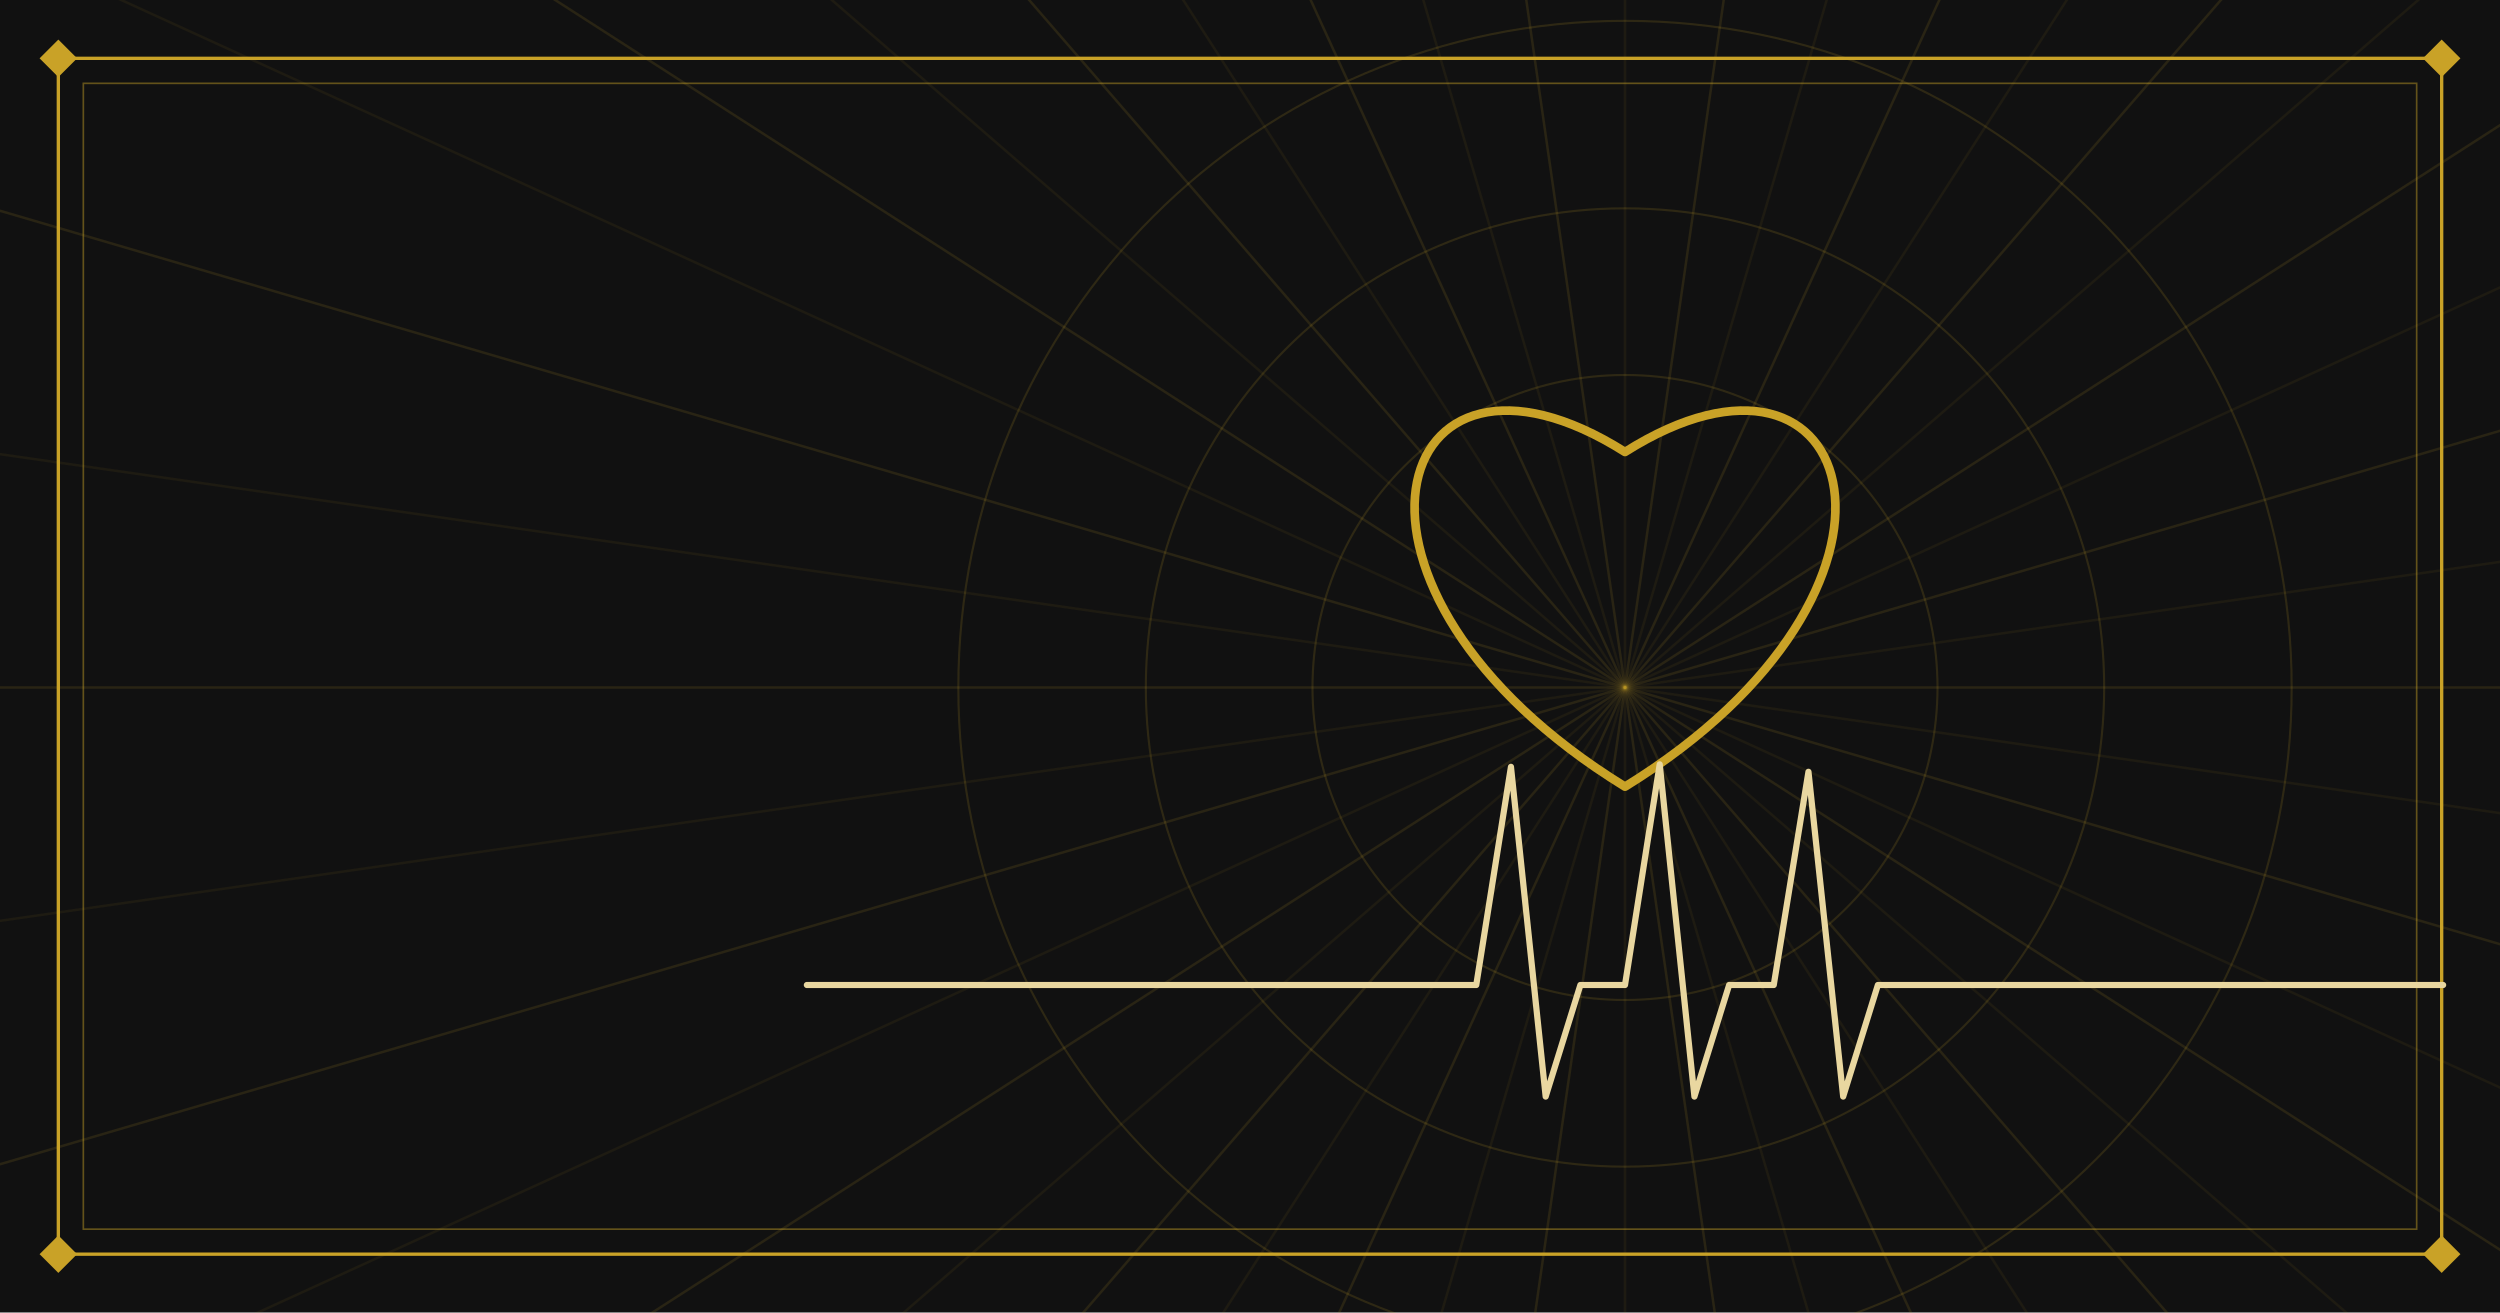
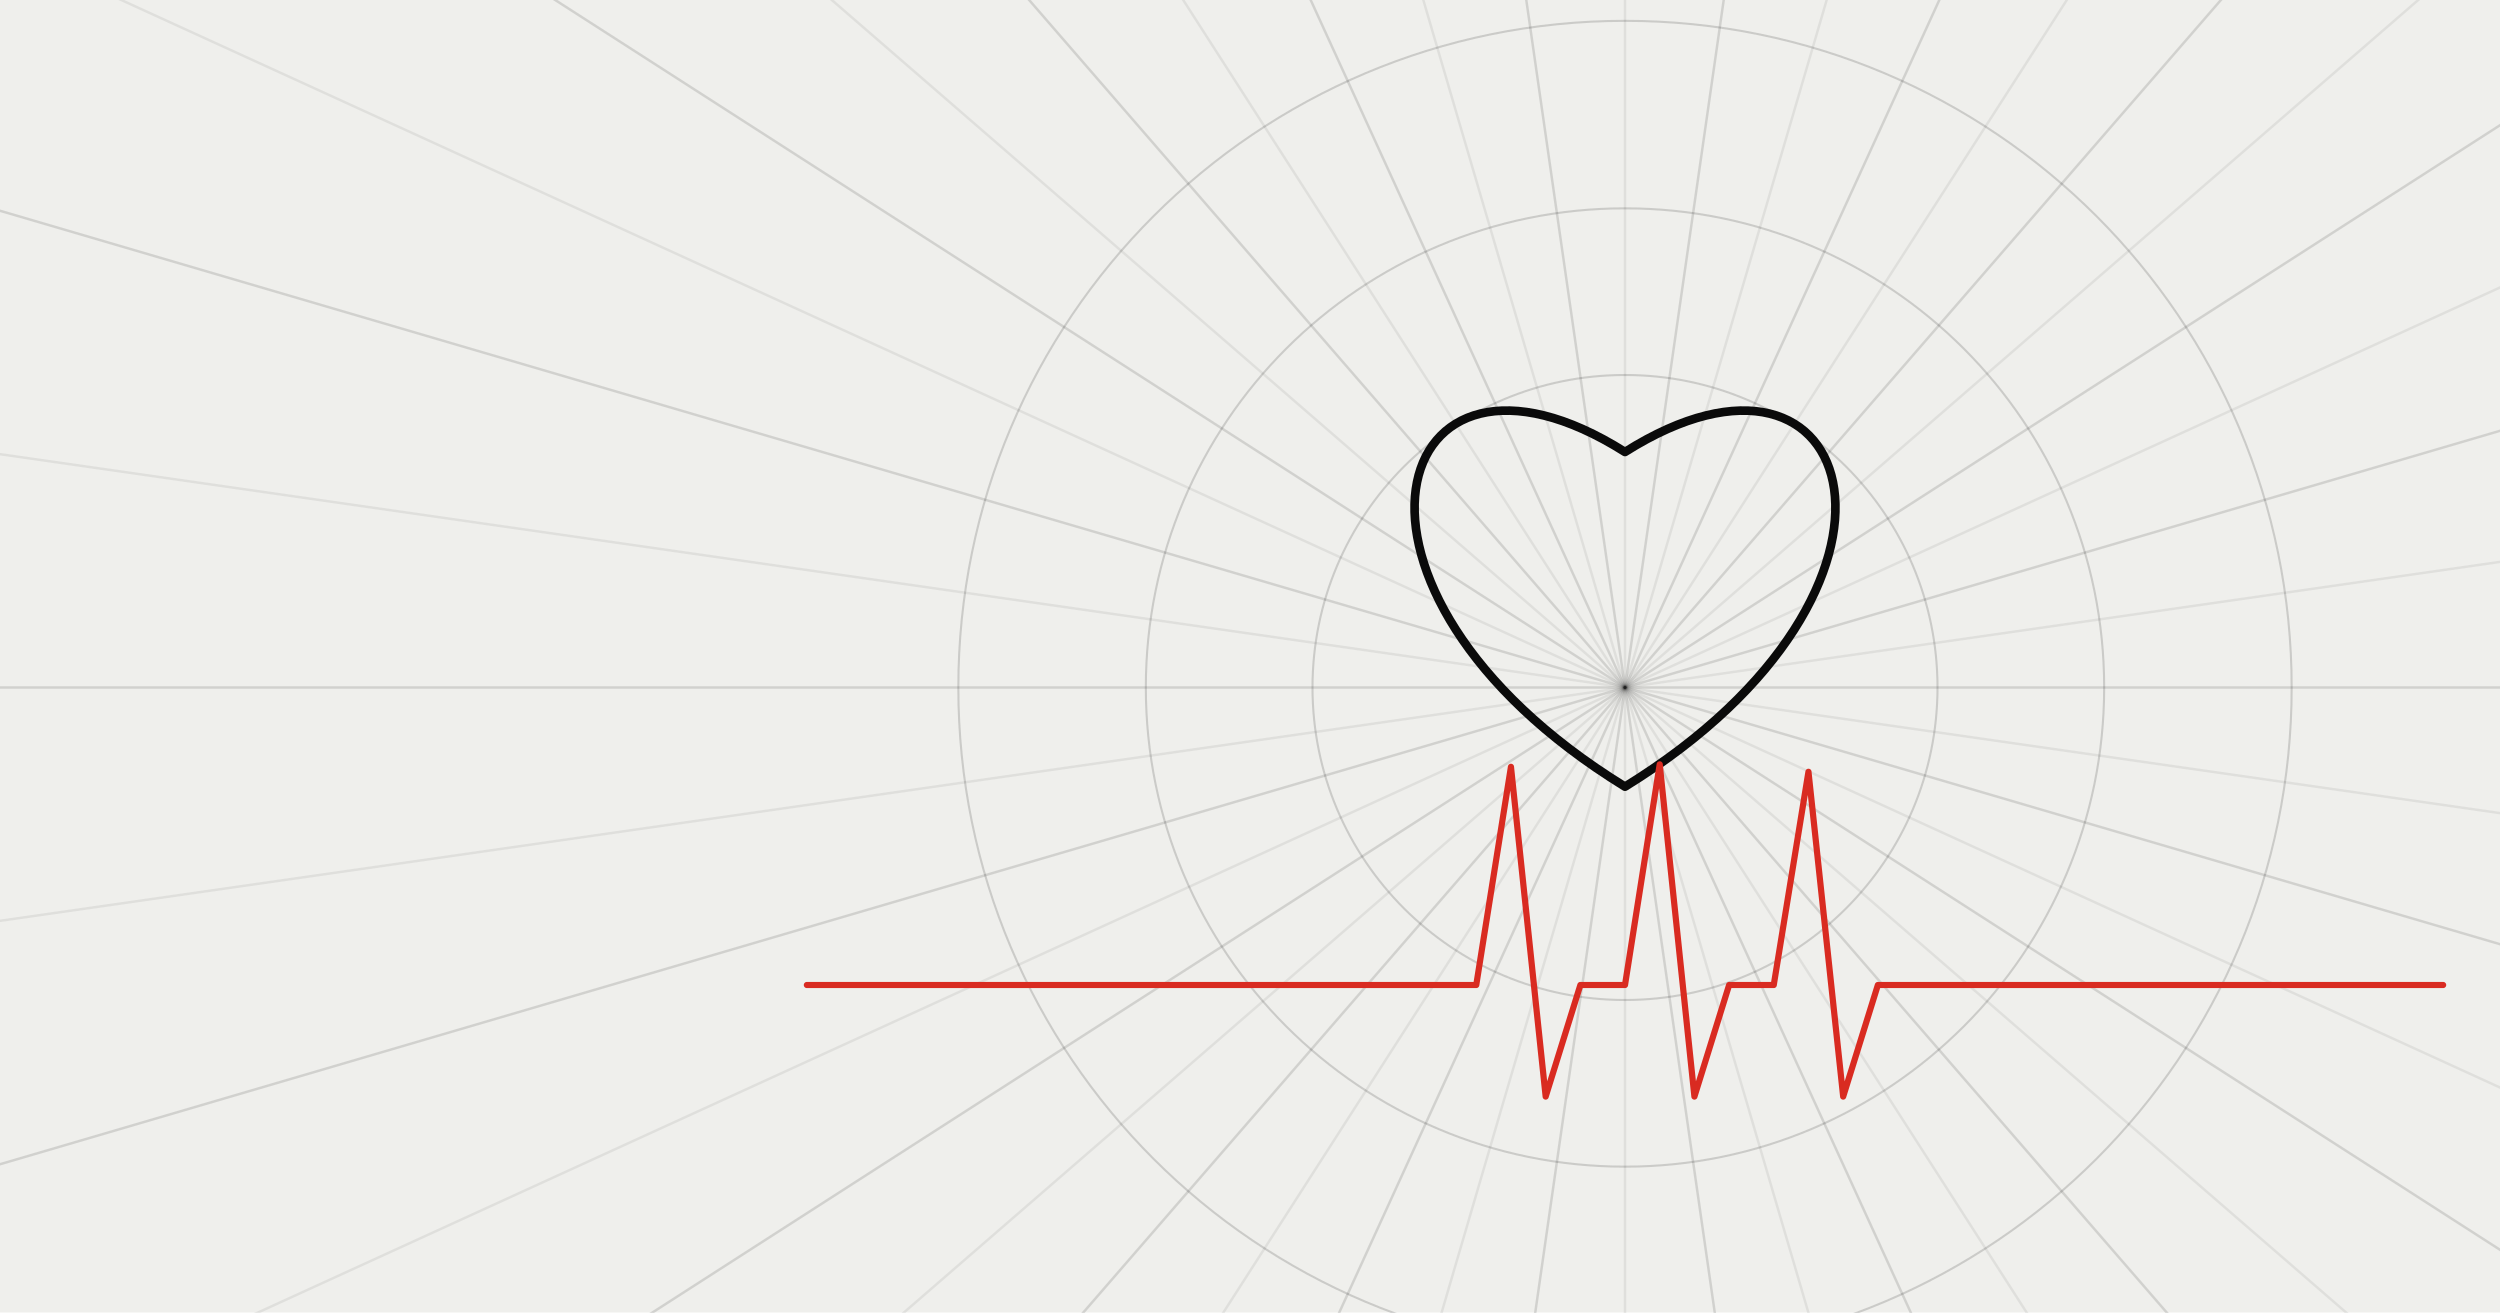
<svg xmlns="http://www.w3.org/2000/svg" viewBox="0 0 1200 630" width="1200" height="630">
-   <rect width="1200" height="630" fill="#111111" />
-   <line x1="780" y1="330" x2="2180" y2="330" stroke="#C9A227" stroke-opacity="0.13" stroke-width="1.2" />
-   <line x1="780" y1="330" x2="2166" y2="529" stroke="#C9A227" stroke-opacity="0.07" stroke-width="1.2" />
-   <line x1="780" y1="330" x2="2123" y2="724" stroke="#C9A227" stroke-opacity="0.13" stroke-width="1.2" />
-   <line x1="780" y1="330" x2="2053" y2="912" stroke="#C9A227" stroke-opacity="0.07" stroke-width="1.2" />
-   <line x1="780" y1="330" x2="1958" y2="1087" stroke="#C9A227" stroke-opacity="0.13" stroke-width="1.2" />
-   <line x1="780" y1="330" x2="1838" y2="1247" stroke="#C9A227" stroke-opacity="0.07" stroke-width="1.2" />
-   <line x1="780" y1="330" x2="1697" y2="1388" stroke="#C9A227" stroke-opacity="0.13" stroke-width="1.2" />
-   <line x1="780" y1="330" x2="1537" y2="1508" stroke="#C9A227" stroke-opacity="0.07" stroke-width="1.2" />
-   <line x1="780" y1="330" x2="1362" y2="1603" stroke="#C9A227" stroke-opacity="0.13" stroke-width="1.2" />
-   <line x1="780" y1="330" x2="1174" y2="1673" stroke="#C9A227" stroke-opacity="0.07" stroke-width="1.2" />
-   <line x1="780" y1="330" x2="979" y2="1716" stroke="#C9A227" stroke-opacity="0.13" stroke-width="1.2" />
-   <line x1="780" y1="330" x2="780" y2="1730" stroke="#C9A227" stroke-opacity="0.07" stroke-width="1.2" />
-   <line x1="780" y1="330" x2="581" y2="1716" stroke="#C9A227" stroke-opacity="0.13" stroke-width="1.2" />
-   <line x1="780" y1="330" x2="386" y2="1673" stroke="#C9A227" stroke-opacity="0.07" stroke-width="1.2" />
-   <line x1="780" y1="330" x2="198" y2="1603" stroke="#C9A227" stroke-opacity="0.13" stroke-width="1.2" />
-   <line x1="780" y1="330" x2="23" y2="1508" stroke="#C9A227" stroke-opacity="0.07" stroke-width="1.2" />
-   <line x1="780" y1="330" x2="-137" y2="1388" stroke="#C9A227" stroke-opacity="0.13" stroke-width="1.2" />
-   <line x1="780" y1="330" x2="-278" y2="1247" stroke="#C9A227" stroke-opacity="0.07" stroke-width="1.2" />
-   <line x1="780" y1="330" x2="-398" y2="1087" stroke="#C9A227" stroke-opacity="0.13" stroke-width="1.2" />
-   <line x1="780" y1="330" x2="-493" y2="912" stroke="#C9A227" stroke-opacity="0.07" stroke-width="1.2" />
-   <line x1="780" y1="330" x2="-563" y2="724" stroke="#C9A227" stroke-opacity="0.13" stroke-width="1.2" />
-   <line x1="780" y1="330" x2="-606" y2="529" stroke="#C9A227" stroke-opacity="0.07" stroke-width="1.2" />
-   <line x1="780" y1="330" x2="-620" y2="330" stroke="#C9A227" stroke-opacity="0.13" stroke-width="1.2" />
-   <line x1="780" y1="330" x2="-606" y2="131" stroke="#C9A227" stroke-opacity="0.07" stroke-width="1.2" />
-   <line x1="780" y1="330" x2="-563" y2="-64" stroke="#C9A227" stroke-opacity="0.13" stroke-width="1.2" />
-   <line x1="780" y1="330" x2="-493" y2="-252" stroke="#C9A227" stroke-opacity="0.07" stroke-width="1.2" />
-   <line x1="780" y1="330" x2="-398" y2="-427" stroke="#C9A227" stroke-opacity="0.13" stroke-width="1.2" />
-   <line x1="780" y1="330" x2="-278" y2="-587" stroke="#C9A227" stroke-opacity="0.07" stroke-width="1.2" />
-   <line x1="780" y1="330" x2="-137" y2="-728" stroke="#C9A227" stroke-opacity="0.13" stroke-width="1.2" />
-   <line x1="780" y1="330" x2="23" y2="-848" stroke="#C9A227" stroke-opacity="0.07" stroke-width="1.2" />
-   <line x1="780" y1="330" x2="198" y2="-943" stroke="#C9A227" stroke-opacity="0.13" stroke-width="1.2" />
-   <line x1="780" y1="330" x2="386" y2="-1013" stroke="#C9A227" stroke-opacity="0.07" stroke-width="1.2" />
-   <line x1="780" y1="330" x2="581" y2="-1056" stroke="#C9A227" stroke-opacity="0.13" stroke-width="1.2" />
-   <line x1="780" y1="330" x2="780" y2="-1070" stroke="#C9A227" stroke-opacity="0.07" stroke-width="1.2" />
-   <line x1="780" y1="330" x2="979" y2="-1056" stroke="#C9A227" stroke-opacity="0.13" stroke-width="1.2" />
-   <line x1="780" y1="330" x2="1174" y2="-1013" stroke="#C9A227" stroke-opacity="0.07" stroke-width="1.2" />
-   <line x1="780" y1="330" x2="1362" y2="-943" stroke="#C9A227" stroke-opacity="0.13" stroke-width="1.2" />
-   <line x1="780" y1="330" x2="1537" y2="-848" stroke="#C9A227" stroke-opacity="0.07" stroke-width="1.2" />
-   <line x1="780" y1="330" x2="1697" y2="-728" stroke="#C9A227" stroke-opacity="0.13" stroke-width="1.2" />
-   <line x1="780" y1="330" x2="1838" y2="-587" stroke="#C9A227" stroke-opacity="0.07" stroke-width="1.2" />
-   <line x1="780" y1="330" x2="1958" y2="-427" stroke="#C9A227" stroke-opacity="0.13" stroke-width="1.2" />
-   <line x1="780" y1="330" x2="2053" y2="-252" stroke="#C9A227" stroke-opacity="0.07" stroke-width="1.2" />
-   <line x1="780" y1="330" x2="2123" y2="-64" stroke="#C9A227" stroke-opacity="0.13" stroke-width="1.2" />
-   <line x1="780" y1="330" x2="2166" y2="131" stroke="#C9A227" stroke-opacity="0.07" stroke-width="1.2" />
-   <circle cx="780" cy="330" r="150" fill="none" stroke="#C9A227" stroke-opacity="0.16" stroke-width="1" />
-   <circle cx="780" cy="330" r="230" fill="none" stroke="#C9A227" stroke-opacity="0.16" stroke-width="1" />
-   <circle cx="780" cy="330" r="320" fill="none" stroke="#C9A227" stroke-opacity="0.16" stroke-width="1" />
-   <rect x="28" y="28" width="1144" height="574" fill="none" stroke="#C9A227" stroke-width="1.6" />
-   <rect x="40" y="40" width="1120" height="550" fill="none" stroke="#C9A227" stroke-opacity="0.45" stroke-width="0.8" />
-   <path d="M28 19 L37 28 L28 37 L19 28 Z" fill="#C9A227" />
-   <path d="M1172 19 L1181 28 L1172 37 L1163 28 Z" fill="#C9A227" />
-   <path d="M28 593 L37 602 L28 611 L19 602 Z" fill="#C9A227" />
-   <path d="M1172 593 L1181 602 L1172 611 L1163 602 Z" fill="#C9A227" />
-   <g transform="translate(780 330) rotate(0) scale(1.19)" fill="none" stroke="#C9A227" stroke-width="3" stroke-linecap="round" stroke-linejoin="round">
+   <rect width="1200" height="630" fill="#EFEFEC" />
+   <line x1="780" y1="330" x2="2180" y2="330" stroke="#0A0A0A" stroke-opacity="0.13" stroke-width="1.2" />
+   <line x1="780" y1="330" x2="2166" y2="529" stroke="#0A0A0A" stroke-opacity="0.07" stroke-width="1.2" />
+   <line x1="780" y1="330" x2="2123" y2="724" stroke="#0A0A0A" stroke-opacity="0.13" stroke-width="1.2" />
+   <line x1="780" y1="330" x2="2053" y2="912" stroke="#0A0A0A" stroke-opacity="0.07" stroke-width="1.2" />
+   <line x1="780" y1="330" x2="1958" y2="1087" stroke="#0A0A0A" stroke-opacity="0.13" stroke-width="1.2" />
+   <line x1="780" y1="330" x2="1838" y2="1247" stroke="#0A0A0A" stroke-opacity="0.07" stroke-width="1.2" />
+   <line x1="780" y1="330" x2="1697" y2="1388" stroke="#0A0A0A" stroke-opacity="0.13" stroke-width="1.2" />
+   <line x1="780" y1="330" x2="1537" y2="1508" stroke="#0A0A0A" stroke-opacity="0.07" stroke-width="1.2" />
+   <line x1="780" y1="330" x2="1362" y2="1603" stroke="#0A0A0A" stroke-opacity="0.13" stroke-width="1.2" />
+   <line x1="780" y1="330" x2="1174" y2="1673" stroke="#0A0A0A" stroke-opacity="0.07" stroke-width="1.2" />
+   <line x1="780" y1="330" x2="979" y2="1716" stroke="#0A0A0A" stroke-opacity="0.13" stroke-width="1.2" />
+   <line x1="780" y1="330" x2="780" y2="1730" stroke="#0A0A0A" stroke-opacity="0.07" stroke-width="1.2" />
+   <line x1="780" y1="330" x2="581" y2="1716" stroke="#0A0A0A" stroke-opacity="0.13" stroke-width="1.2" />
+   <line x1="780" y1="330" x2="386" y2="1673" stroke="#0A0A0A" stroke-opacity="0.07" stroke-width="1.2" />
+   <line x1="780" y1="330" x2="198" y2="1603" stroke="#0A0A0A" stroke-opacity="0.13" stroke-width="1.2" />
+   <line x1="780" y1="330" x2="23" y2="1508" stroke="#0A0A0A" stroke-opacity="0.07" stroke-width="1.2" />
+   <line x1="780" y1="330" x2="-137" y2="1388" stroke="#0A0A0A" stroke-opacity="0.13" stroke-width="1.2" />
+   <line x1="780" y1="330" x2="-278" y2="1247" stroke="#0A0A0A" stroke-opacity="0.07" stroke-width="1.2" />
+   <line x1="780" y1="330" x2="-398" y2="1087" stroke="#0A0A0A" stroke-opacity="0.13" stroke-width="1.2" />
+   <line x1="780" y1="330" x2="-493" y2="912" stroke="#0A0A0A" stroke-opacity="0.07" stroke-width="1.2" />
+   <line x1="780" y1="330" x2="-563" y2="724" stroke="#0A0A0A" stroke-opacity="0.13" stroke-width="1.2" />
+   <line x1="780" y1="330" x2="-606" y2="529" stroke="#0A0A0A" stroke-opacity="0.07" stroke-width="1.2" />
+   <line x1="780" y1="330" x2="-620" y2="330" stroke="#0A0A0A" stroke-opacity="0.13" stroke-width="1.2" />
+   <line x1="780" y1="330" x2="-606" y2="131" stroke="#0A0A0A" stroke-opacity="0.07" stroke-width="1.2" />
+   <line x1="780" y1="330" x2="-563" y2="-64" stroke="#0A0A0A" stroke-opacity="0.13" stroke-width="1.2" />
+   <line x1="780" y1="330" x2="-493" y2="-252" stroke="#0A0A0A" stroke-opacity="0.07" stroke-width="1.2" />
+   <line x1="780" y1="330" x2="-398" y2="-427" stroke="#0A0A0A" stroke-opacity="0.13" stroke-width="1.2" />
+   <line x1="780" y1="330" x2="-278" y2="-587" stroke="#0A0A0A" stroke-opacity="0.07" stroke-width="1.2" />
+   <line x1="780" y1="330" x2="-137" y2="-728" stroke="#0A0A0A" stroke-opacity="0.13" stroke-width="1.2" />
+   <line x1="780" y1="330" x2="23" y2="-848" stroke="#0A0A0A" stroke-opacity="0.07" stroke-width="1.2" />
+   <line x1="780" y1="330" x2="198" y2="-943" stroke="#0A0A0A" stroke-opacity="0.13" stroke-width="1.2" />
+   <line x1="780" y1="330" x2="386" y2="-1013" stroke="#0A0A0A" stroke-opacity="0.07" stroke-width="1.2" />
+   <line x1="780" y1="330" x2="581" y2="-1056" stroke="#0A0A0A" stroke-opacity="0.13" stroke-width="1.2" />
+   <line x1="780" y1="330" x2="780" y2="-1070" stroke="#0A0A0A" stroke-opacity="0.07" stroke-width="1.2" />
+   <line x1="780" y1="330" x2="979" y2="-1056" stroke="#0A0A0A" stroke-opacity="0.13" stroke-width="1.2" />
+   <line x1="780" y1="330" x2="1174" y2="-1013" stroke="#0A0A0A" stroke-opacity="0.07" stroke-width="1.2" />
+   <line x1="780" y1="330" x2="1362" y2="-943" stroke="#0A0A0A" stroke-opacity="0.13" stroke-width="1.2" />
+   <line x1="780" y1="330" x2="1537" y2="-848" stroke="#0A0A0A" stroke-opacity="0.07" stroke-width="1.2" />
+   <line x1="780" y1="330" x2="1697" y2="-728" stroke="#0A0A0A" stroke-opacity="0.13" stroke-width="1.2" />
+   <line x1="780" y1="330" x2="1838" y2="-587" stroke="#0A0A0A" stroke-opacity="0.07" stroke-width="1.2" />
+   <line x1="780" y1="330" x2="1958" y2="-427" stroke="#0A0A0A" stroke-opacity="0.13" stroke-width="1.2" />
+   <line x1="780" y1="330" x2="2053" y2="-252" stroke="#0A0A0A" stroke-opacity="0.07" stroke-width="1.2" />
+   <line x1="780" y1="330" x2="2123" y2="-64" stroke="#0A0A0A" stroke-opacity="0.13" stroke-width="1.2" />
+   <line x1="780" y1="330" x2="2166" y2="131" stroke="#0A0A0A" stroke-opacity="0.07" stroke-width="1.2" />
+   <circle cx="780" cy="330" r="150" fill="none" stroke="#0A0A0A" stroke-opacity="0.16" stroke-width="1" />
+   <circle cx="780" cy="330" r="230" fill="none" stroke="#0A0A0A" stroke-opacity="0.16" stroke-width="1" />
+   <circle cx="780" cy="330" r="320" fill="none" stroke="#0A0A0A" stroke-opacity="0.16" stroke-width="1" />
+   <g transform="translate(780 330) rotate(0) scale(1.19)" fill="none" stroke="#0A0A0A" stroke-width="3" stroke-linecap="round" stroke-linejoin="round">
    <path d="M0 40 C-130 -40 -95 -155 0 -95 C95 -155 130 -40 0 40 Z" stroke-width="3.5" />
-     <polyline points="-330,120 -300,120 -270,120 -240,120 -210,120 -180,120 -150,120 -120,120 -90,120 -60,120 -46,32 -32,165 -18,120 0,120 14,31 28,165 42,120 60,120 74,34 88,165 102,120 120,120 150,120 180,120 210,120 240,120 270,120 300,120 330,120" stroke="#E9D7A0" stroke-width="2.5" />
+     <polyline points="-330,120 -300,120 -270,120 -240,120 -210,120 -180,120 -150,120 -120,120 -90,120 -60,120 -46,32 -32,165 -18,120 0,120 14,31 28,165 42,120 60,120 74,34 88,165 102,120 120,120 150,120 180,120 210,120 240,120 270,120 300,120 330,120" stroke="#D92B21" stroke-width="2.5" />
  </g>
</svg>
